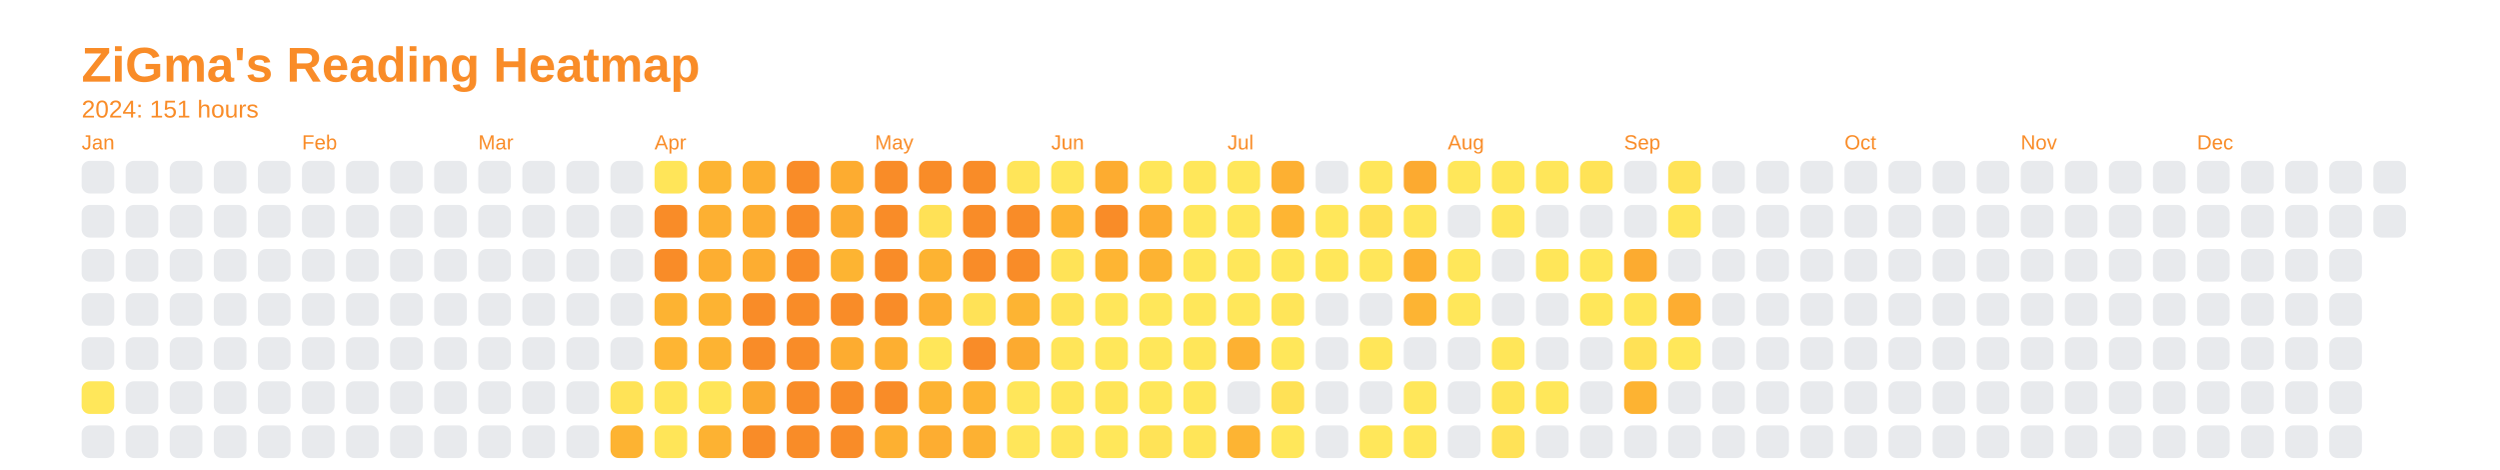
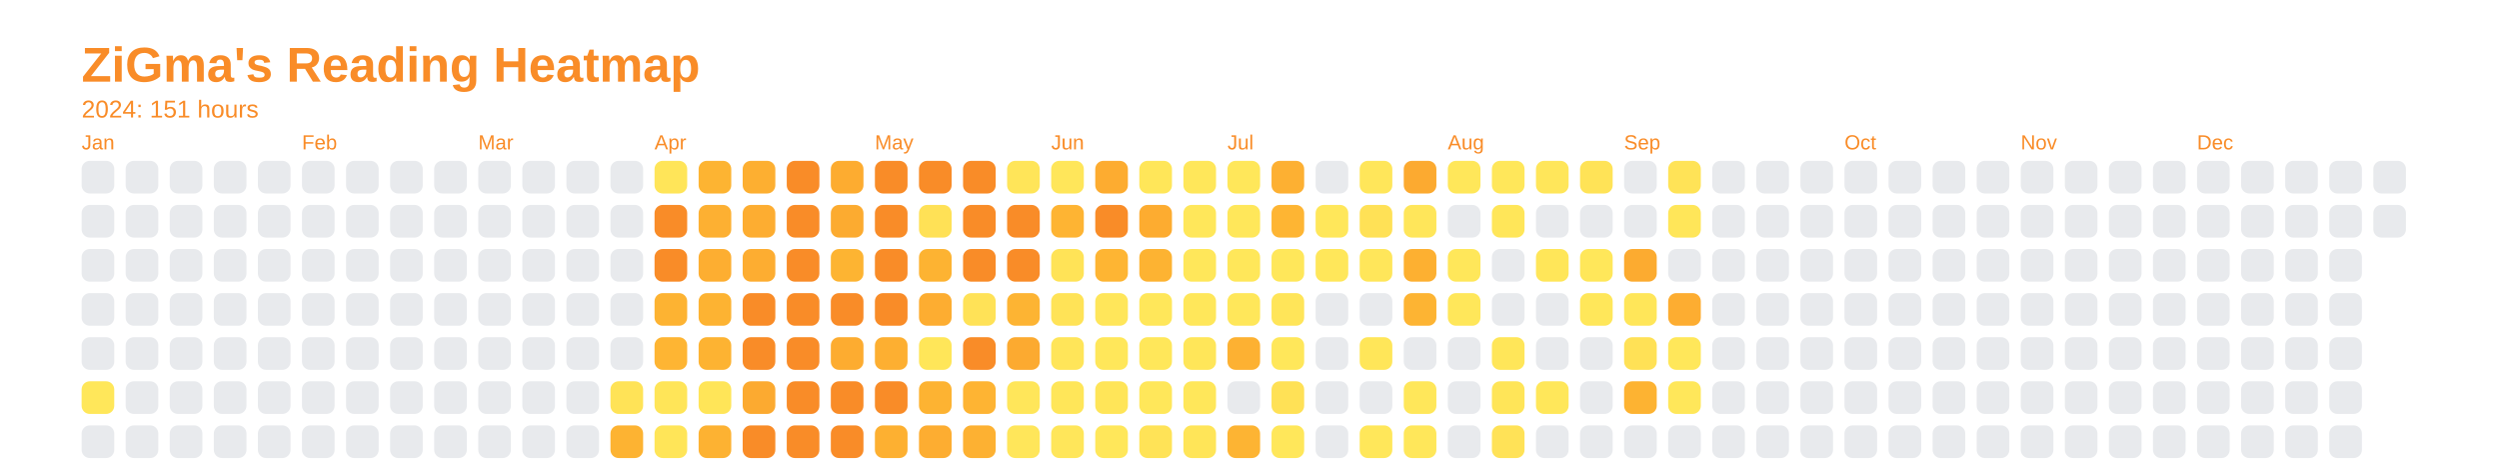
<svg xmlns="http://www.w3.org/2000/svg" baseProfile="full" height="57.5mm" version="1.1" viewBox="0,0,306.2,57.5" width="306.2mm">
  <defs />
  <rect fill="none" height="57.5" width="306.2" x="0" y="0" />
  <text fill="#f98c28" style="font-size:6px; font-family:Arial; font-weight:bold;" x="10" y="10">ZiGma's Reading Heatmap</text>
  <text fill="#f98c28" style="font-size:3px; font-family:Arial;" x="10" y="14.4">2024: 151 hours</text>
  <text fill="#f98c28" style="font-size:2.5px; font-family:Arial" x="10" y="18.3">Jan</text>
  <rect fill="#e8eaed" height="4" rx="1" ry="1" width="4" x="10" y="19.7" />
  <rect fill="#e8eaed" height="4" rx="1" ry="1" width="4" x="10" y="25.1" />
  <rect fill="#e8eaed" height="4" rx="1" ry="1" width="4" x="10" y="30.5" />
  <rect fill="#e8eaed" height="4" rx="1" ry="1" width="4" x="10" y="35.9" />
  <rect fill="#e8eaed" height="4" rx="1" ry="1" width="4" x="10" y="41.3" />
  <rect fill="#ffe75a" height="4" rx="1" ry="1" width="4" x="10" y="46.7" />
  <rect fill="#e8eaed" height="4" rx="1" ry="1" width="4" x="10" y="52.1" />
  <rect fill="#e8eaed" height="4" rx="1" ry="1" width="4" x="15.4" y="19.7" />
  <rect fill="#e8eaed" height="4" rx="1" ry="1" width="4" x="15.4" y="25.1" />
  <rect fill="#e8eaed" height="4" rx="1" ry="1" width="4" x="15.4" y="30.5" />
  <rect fill="#e8eaed" height="4" rx="1" ry="1" width="4" x="15.4" y="35.9" />
  <rect fill="#e8eaed" height="4" rx="1" ry="1" width="4" x="15.4" y="41.3" />
  <rect fill="#e8eaed" height="4" rx="1" ry="1" width="4" x="15.4" y="46.7" />
  <rect fill="#e8eaed" height="4" rx="1" ry="1" width="4" x="15.4" y="52.1" />
  <rect fill="#e8eaed" height="4" rx="1" ry="1" width="4" x="20.8" y="19.7" />
  <rect fill="#e8eaed" height="4" rx="1" ry="1" width="4" x="20.8" y="25.1" />
  <rect fill="#e8eaed" height="4" rx="1" ry="1" width="4" x="20.8" y="30.5" />
  <rect fill="#e8eaed" height="4" rx="1" ry="1" width="4" x="20.8" y="35.9" />
  <rect fill="#e8eaed" height="4" rx="1" ry="1" width="4" x="20.8" y="41.3" />
  <rect fill="#e8eaed" height="4" rx="1" ry="1" width="4" x="20.8" y="46.7" />
  <rect fill="#e8eaed" height="4" rx="1" ry="1" width="4" x="20.8" y="52.1" />
  <rect fill="#e8eaed" height="4" rx="1" ry="1" width="4" x="26.2" y="19.7" />
  <rect fill="#e8eaed" height="4" rx="1" ry="1" width="4" x="26.2" y="25.1" />
  <rect fill="#e8eaed" height="4" rx="1" ry="1" width="4" x="26.2" y="30.5" />
  <rect fill="#e8eaed" height="4" rx="1" ry="1" width="4" x="26.2" y="35.9" />
  <rect fill="#e8eaed" height="4" rx="1" ry="1" width="4" x="26.2" y="41.3" />
  <rect fill="#e8eaed" height="4" rx="1" ry="1" width="4" x="26.2" y="46.7" />
  <rect fill="#e8eaed" height="4" rx="1" ry="1" width="4" x="26.2" y="52.1" />
  <rect fill="#e8eaed" height="4" rx="1" ry="1" width="4" x="31.6" y="19.7" />
  <rect fill="#e8eaed" height="4" rx="1" ry="1" width="4" x="31.6" y="25.1" />
  <rect fill="#e8eaed" height="4" rx="1" ry="1" width="4" x="31.6" y="30.5" />
  <rect fill="#e8eaed" height="4" rx="1" ry="1" width="4" x="31.6" y="35.9" />
  <rect fill="#e8eaed" height="4" rx="1" ry="1" width="4" x="31.6" y="41.3" />
  <rect fill="#e8eaed" height="4" rx="1" ry="1" width="4" x="31.6" y="46.7" />
  <rect fill="#e8eaed" height="4" rx="1" ry="1" width="4" x="31.6" y="52.1" />
  <text fill="#f98c28" style="font-size:2.5px; font-family:Arial" x="37.0" y="18.3">Feb</text>
  <rect fill="#e8eaed" height="4" rx="1" ry="1" width="4" x="37.0" y="19.7" />
  <rect fill="#e8eaed" height="4" rx="1" ry="1" width="4" x="37.0" y="25.1" />
  <rect fill="#e8eaed" height="4" rx="1" ry="1" width="4" x="37.0" y="30.5" />
  <rect fill="#e8eaed" height="4" rx="1" ry="1" width="4" x="37.0" y="35.9" />
  <rect fill="#e8eaed" height="4" rx="1" ry="1" width="4" x="37.0" y="41.3" />
  <rect fill="#e8eaed" height="4" rx="1" ry="1" width="4" x="37.0" y="46.7" />
  <rect fill="#e8eaed" height="4" rx="1" ry="1" width="4" x="37.0" y="52.1" />
  <rect fill="#e8eaed" height="4" rx="1" ry="1" width="4" x="42.4" y="19.7" />
  <rect fill="#e8eaed" height="4" rx="1" ry="1" width="4" x="42.4" y="25.1" />
  <rect fill="#e8eaed" height="4" rx="1" ry="1" width="4" x="42.4" y="30.5" />
  <rect fill="#e8eaed" height="4" rx="1" ry="1" width="4" x="42.4" y="35.9" />
  <rect fill="#e8eaed" height="4" rx="1" ry="1" width="4" x="42.4" y="41.3" />
  <rect fill="#e8eaed" height="4" rx="1" ry="1" width="4" x="42.4" y="46.7" />
  <rect fill="#e8eaed" height="4" rx="1" ry="1" width="4" x="42.4" y="52.1" />
  <rect fill="#e8eaed" height="4" rx="1" ry="1" width="4" x="47.8" y="19.7" />
  <rect fill="#e8eaed" height="4" rx="1" ry="1" width="4" x="47.8" y="25.1" />
  <rect fill="#e8eaed" height="4" rx="1" ry="1" width="4" x="47.8" y="30.5" />
  <rect fill="#e8eaed" height="4" rx="1" ry="1" width="4" x="47.8" y="35.9" />
  <rect fill="#e8eaed" height="4" rx="1" ry="1" width="4" x="47.8" y="41.3" />
  <rect fill="#e8eaed" height="4" rx="1" ry="1" width="4" x="47.8" y="46.7" />
  <rect fill="#e8eaed" height="4" rx="1" ry="1" width="4" x="47.8" y="52.1" />
  <rect fill="#e8eaed" height="4" rx="1" ry="1" width="4" x="53.2" y="19.7" />
  <rect fill="#e8eaed" height="4" rx="1" ry="1" width="4" x="53.2" y="25.1" />
  <rect fill="#e8eaed" height="4" rx="1" ry="1" width="4" x="53.2" y="30.5" />
  <rect fill="#e8eaed" height="4" rx="1" ry="1" width="4" x="53.2" y="35.9" />
  <rect fill="#e8eaed" height="4" rx="1" ry="1" width="4" x="53.2" y="41.3" />
  <rect fill="#e8eaed" height="4" rx="1" ry="1" width="4" x="53.2" y="46.7" />
  <rect fill="#e8eaed" height="4" rx="1" ry="1" width="4" x="53.2" y="52.1" />
  <text fill="#f98c28" style="font-size:2.5px; font-family:Arial" x="58.6" y="18.3">Mar</text>
  <rect fill="#e8eaed" height="4" rx="1" ry="1" width="4" x="58.6" y="19.7" />
  <rect fill="#e8eaed" height="4" rx="1" ry="1" width="4" x="58.6" y="25.1" />
  <rect fill="#e8eaed" height="4" rx="1" ry="1" width="4" x="58.6" y="30.5" />
  <rect fill="#e8eaed" height="4" rx="1" ry="1" width="4" x="58.6" y="35.9" />
  <rect fill="#e8eaed" height="4" rx="1" ry="1" width="4" x="58.6" y="41.3" />
  <rect fill="#e8eaed" height="4" rx="1" ry="1" width="4" x="58.6" y="46.7" />
  <rect fill="#e8eaed" height="4" rx="1" ry="1" width="4" x="58.6" y="52.1" />
  <rect fill="#e8eaed" height="4" rx="1" ry="1" width="4" x="64" y="19.7" />
  <rect fill="#e8eaed" height="4" rx="1" ry="1" width="4" x="64" y="25.1" />
  <rect fill="#e8eaed" height="4" rx="1" ry="1" width="4" x="64" y="30.5" />
  <rect fill="#e8eaed" height="4" rx="1" ry="1" width="4" x="64" y="35.9" />
  <rect fill="#e8eaed" height="4" rx="1" ry="1" width="4" x="64" y="41.3" />
  <rect fill="#e8eaed" height="4" rx="1" ry="1" width="4" x="64" y="46.7" />
  <rect fill="#e8eaed" height="4" rx="1" ry="1" width="4" x="64" y="52.1" />
  <rect fill="#e8eaed" height="4" rx="1" ry="1" width="4" x="69.4" y="19.7" />
  <rect fill="#e8eaed" height="4" rx="1" ry="1" width="4" x="69.4" y="25.1" />
  <rect fill="#e8eaed" height="4" rx="1" ry="1" width="4" x="69.4" y="30.5" />
  <rect fill="#e8eaed" height="4" rx="1" ry="1" width="4" x="69.4" y="35.9" />
  <rect fill="#e8eaed" height="4" rx="1" ry="1" width="4" x="69.4" y="41.3" />
  <rect fill="#e8eaed" height="4" rx="1" ry="1" width="4" x="69.4" y="46.7" />
  <rect fill="#e8eaed" height="4" rx="1" ry="1" width="4" x="69.4" y="52.1" />
  <rect fill="#e8eaed" height="4" rx="1" ry="1" width="4" x="74.8" y="19.7" />
  <rect fill="#e8eaed" height="4" rx="1" ry="1" width="4" x="74.8" y="25.1" />
  <rect fill="#e8eaed" height="4" rx="1" ry="1" width="4" x="74.8" y="30.5" />
  <rect fill="#e8eaed" height="4" rx="1" ry="1" width="4" x="74.8" y="35.9" />
  <rect fill="#e8eaed" height="4" rx="1" ry="1" width="4" x="74.8" y="41.3" />
  <rect fill="#ffe357" height="4" rx="1" ry="1" width="4" x="74.8" y="46.7" />
  <rect fill="#fdb332" height="4" rx="1" ry="1" width="4" x="74.8" y="52.1" />
  <text fill="#f98c28" style="font-size:2.5px; font-family:Arial" x="80.2" y="18.3">Apr</text>
  <rect fill="#ffe559" height="4" rx="1" ry="1" width="4" x="80.2" y="19.7" />
  <rect fill="#f98c28" height="4" rx="1" ry="1" width="4" x="80.2" y="25.1" />
  <rect fill="#f98c28" height="4" rx="1" ry="1" width="4" x="80.2" y="30.5" />
  <rect fill="#fdb332" height="4" rx="1" ry="1" width="4" x="80.2" y="35.9" />
  <rect fill="#feb533" height="4" rx="1" ry="1" width="4" x="80.2" y="41.3" />
  <rect fill="#ffe558" height="4" rx="1" ry="1" width="4" x="80.2" y="46.7" />
  <rect fill="#ffe558" height="4" rx="1" ry="1" width="4" x="80.2" y="52.1" />
  <rect fill="#fdb432" height="4" rx="1" ry="1" width="4" x="85.6" y="19.7" />
  <rect fill="#fdb032" height="4" rx="1" ry="1" width="4" x="85.6" y="25.1" />
  <rect fill="#fdae31" height="4" rx="1" ry="1" width="4" x="85.6" y="30.5" />
  <rect fill="#fdb332" height="4" rx="1" ry="1" width="4" x="85.6" y="35.9" />
  <rect fill="#fdb332" height="4" rx="1" ry="1" width="4" x="85.6" y="41.3" />
  <rect fill="#ffe558" height="4" rx="1" ry="1" width="4" x="85.6" y="46.7" />
  <rect fill="#fdb232" height="4" rx="1" ry="1" width="4" x="85.6" y="52.1" />
  <rect fill="#fdaf31" height="4" rx="1" ry="1" width="4" x="91" y="19.7" />
  <rect fill="#fdad31" height="4" rx="1" ry="1" width="4" x="91" y="25.1" />
  <rect fill="#fdad31" height="4" rx="1" ry="1" width="4" x="91" y="30.5" />
  <rect fill="#f98c28" height="4" rx="1" ry="1" width="4" x="91" y="35.9" />
  <rect fill="#f98c28" height="4" rx="1" ry="1" width="4" x="91" y="41.3" />
  <rect fill="#fcaa30" height="4" rx="1" ry="1" width="4" x="91" y="46.7" />
  <rect fill="#f98c28" height="4" rx="1" ry="1" width="4" x="91" y="52.1" />
  <rect fill="#f98c28" height="4" rx="1" ry="1" width="4" x="96.4" y="19.7" />
  <rect fill="#f98c28" height="4" rx="1" ry="1" width="4" x="96.4" y="25.1" />
  <rect fill="#f98c28" height="4" rx="1" ry="1" width="4" x="96.4" y="30.5" />
  <rect fill="#f98c28" height="4" rx="1" ry="1" width="4" x="96.4" y="35.9" />
  <rect fill="#f98c28" height="4" rx="1" ry="1" width="4" x="96.4" y="41.3" />
  <rect fill="#f98c28" height="4" rx="1" ry="1" width="4" x="96.4" y="46.7" />
  <rect fill="#f98c28" height="4" rx="1" ry="1" width="4" x="96.4" y="52.1" />
  <rect fill="#fdac30" height="4" rx="1" ry="1" width="4" x="101.8" y="19.7" />
  <rect fill="#fcab30" height="4" rx="1" ry="1" width="4" x="101.8" y="25.1" />
  <rect fill="#fdb432" height="4" rx="1" ry="1" width="4" x="101.8" y="30.5" />
  <rect fill="#f98c28" height="4" rx="1" ry="1" width="4" x="101.8" y="35.9" />
  <rect fill="#fdac30" height="4" rx="1" ry="1" width="4" x="101.8" y="41.3" />
  <rect fill="#f98c28" height="4" rx="1" ry="1" width="4" x="101.8" y="46.7" />
  <rect fill="#f98c28" height="4" rx="1" ry="1" width="4" x="101.8" y="52.1" />
  <text fill="#f98c28" style="font-size:2.5px; font-family:Arial" x="107.2" y="18.3">May</text>
  <rect fill="#f98c28" height="4" rx="1" ry="1" width="4" x="107.2" y="19.7" />
  <rect fill="#f98c28" height="4" rx="1" ry="1" width="4" x="107.2" y="25.1" />
  <rect fill="#f98c28" height="4" rx="1" ry="1" width="4" x="107.2" y="30.5" />
  <rect fill="#f98c28" height="4" rx="1" ry="1" width="4" x="107.2" y="35.9" />
  <rect fill="#fdaf31" height="4" rx="1" ry="1" width="4" x="107.2" y="41.3" />
  <rect fill="#f98c28" height="4" rx="1" ry="1" width="4" x="107.2" y="46.7" />
  <rect fill="#fdb031" height="4" rx="1" ry="1" width="4" x="107.2" y="52.1" />
  <rect fill="#f98c28" height="4" rx="1" ry="1" width="4" x="112.6" y="19.7" />
  <rect fill="#ffe156" height="4" rx="1" ry="1" width="4" x="112.6" y="25.1" />
  <rect fill="#fdb332" height="4" rx="1" ry="1" width="4" x="112.6" y="30.5" />
  <rect fill="#fdad31" height="4" rx="1" ry="1" width="4" x="112.6" y="35.9" />
  <rect fill="#ffe659" height="4" rx="1" ry="1" width="4" x="112.6" y="41.3" />
  <rect fill="#fdb332" height="4" rx="1" ry="1" width="4" x="112.6" y="46.7" />
  <rect fill="#fdad31" height="4" rx="1" ry="1" width="4" x="112.6" y="52.1" />
  <rect fill="#f98c28" height="4" rx="1" ry="1" width="4" x="118" y="19.7" />
  <rect fill="#f98c28" height="4" rx="1" ry="1" width="4" x="118" y="25.1" />
  <rect fill="#f98c28" height="4" rx="1" ry="1" width="4" x="118" y="30.5" />
  <rect fill="#ffe257" height="4" rx="1" ry="1" width="4" x="118" y="35.9" />
  <rect fill="#f98c28" height="4" rx="1" ry="1" width="4" x="118" y="41.3" />
  <rect fill="#feb433" height="4" rx="1" ry="1" width="4" x="118" y="46.7" />
  <rect fill="#fdb132" height="4" rx="1" ry="1" width="4" x="118" y="52.1" />
  <rect fill="#ffe559" height="4" rx="1" ry="1" width="4" x="123.4" y="19.7" />
  <rect fill="#f98c28" height="4" rx="1" ry="1" width="4" x="123.4" y="25.1" />
  <rect fill="#f98c28" height="4" rx="1" ry="1" width="4" x="123.4" y="30.5" />
  <rect fill="#fdb433" height="4" rx="1" ry="1" width="4" x="123.4" y="35.9" />
  <rect fill="#fcaa30" height="4" rx="1" ry="1" width="4" x="123.4" y="41.3" />
  <rect fill="#ffe65a" height="4" rx="1" ry="1" width="4" x="123.4" y="46.7" />
  <rect fill="#ffe65a" height="4" rx="1" ry="1" width="4" x="123.4" y="52.1" />
  <text fill="#f98c28" style="font-size:2.5px; font-family:Arial" x="128.8" y="18.3">Jun</text>
  <rect fill="#ffe65a" height="4" rx="1" ry="1" width="4" x="128.8" y="19.7" />
  <rect fill="#feb433" height="4" rx="1" ry="1" width="4" x="128.8" y="25.1" />
  <rect fill="#ffe357" height="4" rx="1" ry="1" width="4" x="128.8" y="30.5" />
  <rect fill="#ffe357" height="4" rx="1" ry="1" width="4" x="128.8" y="35.9" />
  <rect fill="#ffe559" height="4" rx="1" ry="1" width="4" x="128.8" y="41.3" />
  <rect fill="#ffe659" height="4" rx="1" ry="1" width="4" x="128.8" y="46.7" />
  <rect fill="#ffe65a" height="4" rx="1" ry="1" width="4" x="128.8" y="52.1" />
  <rect fill="#fdac30" height="4" rx="1" ry="1" width="4" x="134.2" y="19.7" />
  <rect fill="#f98c28" height="4" rx="1" ry="1" width="4" x="134.2" y="25.1" />
  <rect fill="#feb533" height="4" rx="1" ry="1" width="4" x="134.2" y="30.5" />
  <rect fill="#ffe65a" height="4" rx="1" ry="1" width="4" x="134.2" y="35.9" />
  <rect fill="#ffe75a" height="4" rx="1" ry="1" width="4" x="134.2" y="41.3" />
  <rect fill="#ffe558" height="4" rx="1" ry="1" width="4" x="134.2" y="46.7" />
  <rect fill="#ffe75a" height="4" rx="1" ry="1" width="4" x="134.2" y="52.1" />
  <rect fill="#ffe659" height="4" rx="1" ry="1" width="4" x="139.6" y="19.7" />
  <rect fill="#fdac30" height="4" rx="1" ry="1" width="4" x="139.6" y="25.1" />
  <rect fill="#fdb332" height="4" rx="1" ry="1" width="4" x="139.6" y="30.5" />
  <rect fill="#ffe75a" height="4" rx="1" ry="1" width="4" x="139.6" y="35.9" />
  <rect fill="#ffe75a" height="4" rx="1" ry="1" width="4" x="139.6" y="41.3" />
  <rect fill="#ffe75a" height="4" rx="1" ry="1" width="4" x="139.6" y="46.7" />
  <rect fill="#ffe357" height="4" rx="1" ry="1" width="4" x="139.6" y="52.1" />
  <rect fill="#ffe75a" height="4" rx="1" ry="1" width="4" x="145" y="19.7" />
  <rect fill="#ffe75a" height="4" rx="1" ry="1" width="4" x="145" y="25.1" />
  <rect fill="#ffe75a" height="4" rx="1" ry="1" width="4" x="145" y="30.5" />
  <rect fill="#ffe75a" height="4" rx="1" ry="1" width="4" x="145" y="35.9" />
  <rect fill="#ffe659" height="4" rx="1" ry="1" width="4" x="145" y="41.3" />
  <rect fill="#ffe75a" height="4" rx="1" ry="1" width="4" x="145" y="46.7" />
  <rect fill="#ffe558" height="4" rx="1" ry="1" width="4" x="145" y="52.1" />
  <text fill="#f98c28" style="font-size:2.5px; font-family:Arial" x="150.4" y="18.3">Jul</text>
  <rect fill="#ffe75a" height="4" rx="1" ry="1" width="4" x="150.4" y="19.7" />
  <rect fill="#ffe75a" height="4" rx="1" ry="1" width="4" x="150.4" y="25.1" />
  <rect fill="#ffe75a" height="4" rx="1" ry="1" width="4" x="150.4" y="30.5" />
  <rect fill="#ffe75a" height="4" rx="1" ry="1" width="4" x="150.4" y="35.9" />
  <rect fill="#fdb132" height="4" rx="1" ry="1" width="4" x="150.4" y="41.3" />
  <rect fill="#e8eaed" height="4" rx="1" ry="1" width="4" x="150.4" y="46.7" />
  <rect fill="#fdb433" height="4" rx="1" ry="1" width="4" x="150.4" y="52.1" />
  <rect fill="#fdb032" height="4" rx="1" ry="1" width="4" x="155.8" y="19.7" />
  <rect fill="#feb533" height="4" rx="1" ry="1" width="4" x="155.8" y="25.1" />
  <rect fill="#ffe75a" height="4" rx="1" ry="1" width="4" x="155.8" y="30.5" />
  <rect fill="#ffe559" height="4" rx="1" ry="1" width="4" x="155.8" y="35.9" />
  <rect fill="#ffe75a" height="4" rx="1" ry="1" width="4" x="155.8" y="41.3" />
  <rect fill="#ffe156" height="4" rx="1" ry="1" width="4" x="155.8" y="46.7" />
  <rect fill="#ffe75a" height="4" rx="1" ry="1" width="4" x="155.8" y="52.1" />
  <rect fill="#e8eaed" height="4" rx="1" ry="1" width="4" x="161.2" y="19.7" />
  <rect fill="#ffe75a" height="4" rx="1" ry="1" width="4" x="161.2" y="25.1" />
  <rect fill="#ffe75a" height="4" rx="1" ry="1" width="4" x="161.2" y="30.5" />
  <rect fill="#e8eaed" height="4" rx="1" ry="1" width="4" x="161.2" y="35.9" />
  <rect fill="#e8eaed" height="4" rx="1" ry="1" width="4" x="161.2" y="41.3" />
  <rect fill="#e8eaed" height="4" rx="1" ry="1" width="4" x="161.2" y="46.7" />
  <rect fill="#e8eaed" height="4" rx="1" ry="1" width="4" x="161.2" y="52.1" />
  <rect fill="#ffe65a" height="4" rx="1" ry="1" width="4" x="166.6" y="19.7" />
  <rect fill="#ffe156" height="4" rx="1" ry="1" width="4" x="166.6" y="25.1" />
  <rect fill="#ffe65a" height="4" rx="1" ry="1" width="4" x="166.6" y="30.5" />
  <rect fill="#e8eaed" height="4" rx="1" ry="1" width="4" x="166.6" y="35.9" />
  <rect fill="#ffe659" height="4" rx="1" ry="1" width="4" x="166.6" y="41.3" />
  <rect fill="#e8eaed" height="4" rx="1" ry="1" width="4" x="166.6" y="46.7" />
  <rect fill="#ffe75a" height="4" rx="1" ry="1" width="4" x="166.6" y="52.1" />
  <rect fill="#fcaa30" height="4" rx="1" ry="1" width="4" x="172" y="19.7" />
  <rect fill="#ffe65a" height="4" rx="1" ry="1" width="4" x="172" y="25.1" />
  <rect fill="#fdb031" height="4" rx="1" ry="1" width="4" x="172" y="30.5" />
  <rect fill="#fdb433" height="4" rx="1" ry="1" width="4" x="172" y="35.9" />
  <rect fill="#e8eaed" height="4" rx="1" ry="1" width="4" x="172" y="41.3" />
  <rect fill="#ffe75a" height="4" rx="1" ry="1" width="4" x="172" y="46.7" />
  <rect fill="#ffe75a" height="4" rx="1" ry="1" width="4" x="172" y="52.1" />
  <text fill="#f98c28" style="font-size:2.5px; font-family:Arial" x="177.4" y="18.3">Aug</text>
  <rect fill="#ffe75a" height="4" rx="1" ry="1" width="4" x="177.4" y="19.7" />
  <rect fill="#e8eaed" height="4" rx="1" ry="1" width="4" x="177.4" y="25.1" />
  <rect fill="#ffe75a" height="4" rx="1" ry="1" width="4" x="177.4" y="30.5" />
  <rect fill="#ffe75a" height="4" rx="1" ry="1" width="4" x="177.4" y="35.9" />
  <rect fill="#e8eaed" height="4" rx="1" ry="1" width="4" x="177.4" y="41.3" />
  <rect fill="#e8eaed" height="4" rx="1" ry="1" width="4" x="177.4" y="46.7" />
  <rect fill="#e8eaed" height="4" rx="1" ry="1" width="4" x="177.4" y="52.1" />
  <rect fill="#ffe75a" height="4" rx="1" ry="1" width="4" x="182.8" y="19.7" />
  <rect fill="#ffe659" height="4" rx="1" ry="1" width="4" x="182.8" y="25.1" />
  <rect fill="#e8eaed" height="4" rx="1" ry="1" width="4" x="182.8" y="30.5" />
  <rect fill="#e8eaed" height="4" rx="1" ry="1" width="4" x="182.8" y="35.9" />
  <rect fill="#ffe659" height="4" rx="1" ry="1" width="4" x="182.8" y="41.3" />
  <rect fill="#ffe558" height="4" rx="1" ry="1" width="4" x="182.8" y="46.7" />
  <rect fill="#ffe257" height="4" rx="1" ry="1" width="4" x="182.8" y="52.1" />
  <rect fill="#ffe65a" height="4" rx="1" ry="1" width="4" x="188.2" y="19.7" />
  <rect fill="#e8eaed" height="4" rx="1" ry="1" width="4" x="188.2" y="25.1" />
  <rect fill="#ffe659" height="4" rx="1" ry="1" width="4" x="188.2" y="30.5" />
  <rect fill="#e8eaed" height="4" rx="1" ry="1" width="4" x="188.2" y="35.9" />
  <rect fill="#e8eaed" height="4" rx="1" ry="1" width="4" x="188.2" y="41.3" />
  <rect fill="#ffe75a" height="4" rx="1" ry="1" width="4" x="188.2" y="46.7" />
  <rect fill="#e8eaed" height="4" rx="1" ry="1" width="4" x="188.2" y="52.1" />
  <rect fill="#ffe357" height="4" rx="1" ry="1" width="4" x="193.6" y="19.7" />
  <rect fill="#e8eaed" height="4" rx="1" ry="1" width="4" x="193.6" y="25.1" />
  <rect fill="#ffe75a" height="4" rx="1" ry="1" width="4" x="193.6" y="30.5" />
  <rect fill="#ffe75a" height="4" rx="1" ry="1" width="4" x="193.6" y="35.9" />
  <rect fill="#e8eaed" height="4" rx="1" ry="1" width="4" x="193.6" y="41.3" />
  <rect fill="#e8eaed" height="4" rx="1" ry="1" width="4" x="193.6" y="46.7" />
  <rect fill="#e8eaed" height="4" rx="1" ry="1" width="4" x="193.6" y="52.1" />
  <text fill="#f98c28" style="font-size:2.5px; font-family:Arial" x="199" y="18.3">Sep</text>
  <rect fill="#e8eaed" height="4" rx="1" ry="1" width="4" x="199" y="19.7" />
  <rect fill="#e8eaed" height="4" rx="1" ry="1" width="4" x="199" y="25.1" />
  <rect fill="#fcab30" height="4" rx="1" ry="1" width="4" x="199" y="30.5" />
  <rect fill="#ffe659" height="4" rx="1" ry="1" width="4" x="199" y="35.9" />
  <rect fill="#ffe156" height="4" rx="1" ry="1" width="4" x="199" y="41.3" />
  <rect fill="#fdb332" height="4" rx="1" ry="1" width="4" x="199" y="46.7" />
  <rect fill="#e8eaed" height="4" rx="1" ry="1" width="4" x="199" y="52.1" />
  <rect fill="#ffe357" height="4" rx="1" ry="1" width="4" x="204.4" y="19.7" />
  <rect fill="#ffe659" height="4" rx="1" ry="1" width="4" x="204.4" y="25.1" />
  <rect fill="#e8eaed" height="4" rx="1" ry="1" width="4" x="204.4" y="30.5" />
  <rect fill="#fdad31" height="4" rx="1" ry="1" width="4" x="204.4" y="35.9" />
  <rect fill="#ffe75a" height="4" rx="1" ry="1" width="4" x="204.4" y="41.3" />
-   <rect fill="#e8eaed" height="4" rx="1" ry="1" width="4" x="204.4" y="46.7" />
+   <rect fill="#ffe75a" height="4" rx="1" ry="1" width="4" x="204.4" y="46.7" />
  <rect fill="#e8eaed" height="4" rx="1" ry="1" width="4" x="204.4" y="52.1" />
  <rect fill="#e8eaed" height="4" rx="1" ry="1" width="4" x="209.8" y="19.7" />
  <rect fill="#e8eaed" height="4" rx="1" ry="1" width="4" x="209.8" y="25.1" />
  <rect fill="#e8eaed" height="4" rx="1" ry="1" width="4" x="209.8" y="30.5" />
  <rect fill="#e8eaed" height="4" rx="1" ry="1" width="4" x="209.8" y="35.9" />
  <rect fill="#e8eaed" height="4" rx="1" ry="1" width="4" x="209.8" y="41.3" />
  <rect fill="#e8eaed" height="4" rx="1" ry="1" width="4" x="209.8" y="46.7" />
  <rect fill="#e8eaed" height="4" rx="1" ry="1" width="4" x="209.8" y="52.1" />
  <rect fill="#e8eaed" height="4" rx="1" ry="1" width="4" x="215.2" y="19.7" />
  <rect fill="#e8eaed" height="4" rx="1" ry="1" width="4" x="215.2" y="25.1" />
  <rect fill="#e8eaed" height="4" rx="1" ry="1" width="4" x="215.2" y="30.5" />
  <rect fill="#e8eaed" height="4" rx="1" ry="1" width="4" x="215.2" y="35.9" />
  <rect fill="#e8eaed" height="4" rx="1" ry="1" width="4" x="215.2" y="41.3" />
  <rect fill="#e8eaed" height="4" rx="1" ry="1" width="4" x="215.2" y="46.7" />
  <rect fill="#e8eaed" height="4" rx="1" ry="1" width="4" x="215.2" y="52.1" />
  <rect fill="#e8eaed" height="4" rx="1" ry="1" width="4" x="220.6" y="19.7" />
  <rect fill="#e8eaed" height="4" rx="1" ry="1" width="4" x="220.6" y="25.1" />
  <rect fill="#e8eaed" height="4" rx="1" ry="1" width="4" x="220.6" y="30.5" />
  <rect fill="#e8eaed" height="4" rx="1" ry="1" width="4" x="220.6" y="35.9" />
  <rect fill="#e8eaed" height="4" rx="1" ry="1" width="4" x="220.6" y="41.3" />
  <rect fill="#e8eaed" height="4" rx="1" ry="1" width="4" x="220.6" y="46.7" />
  <rect fill="#e8eaed" height="4" rx="1" ry="1" width="4" x="220.6" y="52.1" />
  <text fill="#f98c28" style="font-size:2.5px; font-family:Arial" x="226" y="18.3">Oct</text>
  <rect fill="#e8eaed" height="4" rx="1" ry="1" width="4" x="226" y="19.7" />
  <rect fill="#e8eaed" height="4" rx="1" ry="1" width="4" x="226" y="25.1" />
  <rect fill="#e8eaed" height="4" rx="1" ry="1" width="4" x="226" y="30.5" />
  <rect fill="#e8eaed" height="4" rx="1" ry="1" width="4" x="226" y="35.9" />
  <rect fill="#e8eaed" height="4" rx="1" ry="1" width="4" x="226" y="41.3" />
  <rect fill="#e8eaed" height="4" rx="1" ry="1" width="4" x="226" y="46.7" />
  <rect fill="#e8eaed" height="4" rx="1" ry="1" width="4" x="226" y="52.1" />
  <rect fill="#e8eaed" height="4" rx="1" ry="1" width="4" x="231.4" y="19.7" />
  <rect fill="#e8eaed" height="4" rx="1" ry="1" width="4" x="231.4" y="25.1" />
  <rect fill="#e8eaed" height="4" rx="1" ry="1" width="4" x="231.4" y="30.5" />
  <rect fill="#e8eaed" height="4" rx="1" ry="1" width="4" x="231.4" y="35.9" />
  <rect fill="#e8eaed" height="4" rx="1" ry="1" width="4" x="231.4" y="41.3" />
  <rect fill="#e8eaed" height="4" rx="1" ry="1" width="4" x="231.4" y="46.7" />
  <rect fill="#e8eaed" height="4" rx="1" ry="1" width="4" x="231.4" y="52.1" />
  <rect fill="#e8eaed" height="4" rx="1" ry="1" width="4" x="236.8" y="19.7" />
  <rect fill="#e8eaed" height="4" rx="1" ry="1" width="4" x="236.8" y="25.1" />
  <rect fill="#e8eaed" height="4" rx="1" ry="1" width="4" x="236.8" y="30.5" />
  <rect fill="#e8eaed" height="4" rx="1" ry="1" width="4" x="236.8" y="35.9" />
  <rect fill="#e8eaed" height="4" rx="1" ry="1" width="4" x="236.8" y="41.3" />
  <rect fill="#e8eaed" height="4" rx="1" ry="1" width="4" x="236.8" y="46.7" />
  <rect fill="#e8eaed" height="4" rx="1" ry="1" width="4" x="236.8" y="52.1" />
  <rect fill="#e8eaed" height="4" rx="1" ry="1" width="4" x="242.2" y="19.7" />
  <rect fill="#e8eaed" height="4" rx="1" ry="1" width="4" x="242.2" y="25.1" />
  <rect fill="#e8eaed" height="4" rx="1" ry="1" width="4" x="242.2" y="30.5" />
  <rect fill="#e8eaed" height="4" rx="1" ry="1" width="4" x="242.2" y="35.9" />
  <rect fill="#e8eaed" height="4" rx="1" ry="1" width="4" x="242.2" y="41.3" />
  <rect fill="#e8eaed" height="4" rx="1" ry="1" width="4" x="242.2" y="46.7" />
  <rect fill="#e8eaed" height="4" rx="1" ry="1" width="4" x="242.2" y="52.1" />
  <text fill="#f98c28" style="font-size:2.5px; font-family:Arial" x="247.6" y="18.3">Nov</text>
  <rect fill="#e8eaed" height="4" rx="1" ry="1" width="4" x="247.6" y="19.7" />
  <rect fill="#e8eaed" height="4" rx="1" ry="1" width="4" x="247.6" y="25.1" />
  <rect fill="#e8eaed" height="4" rx="1" ry="1" width="4" x="247.6" y="30.5" />
  <rect fill="#e8eaed" height="4" rx="1" ry="1" width="4" x="247.6" y="35.9" />
  <rect fill="#e8eaed" height="4" rx="1" ry="1" width="4" x="247.6" y="41.3" />
  <rect fill="#e8eaed" height="4" rx="1" ry="1" width="4" x="247.6" y="46.7" />
  <rect fill="#e8eaed" height="4" rx="1" ry="1" width="4" x="247.6" y="52.1" />
  <rect fill="#e8eaed" height="4" rx="1" ry="1" width="4" x="253" y="19.7" />
  <rect fill="#e8eaed" height="4" rx="1" ry="1" width="4" x="253" y="25.1" />
  <rect fill="#e8eaed" height="4" rx="1" ry="1" width="4" x="253" y="30.5" />
  <rect fill="#e8eaed" height="4" rx="1" ry="1" width="4" x="253" y="35.9" />
  <rect fill="#e8eaed" height="4" rx="1" ry="1" width="4" x="253" y="41.3" />
  <rect fill="#e8eaed" height="4" rx="1" ry="1" width="4" x="253" y="46.7" />
  <rect fill="#e8eaed" height="4" rx="1" ry="1" width="4" x="253" y="52.1" />
  <rect fill="#e8eaed" height="4" rx="1" ry="1" width="4" x="258.4" y="19.7" />
  <rect fill="#e8eaed" height="4" rx="1" ry="1" width="4" x="258.4" y="25.1" />
  <rect fill="#e8eaed" height="4" rx="1" ry="1" width="4" x="258.4" y="30.5" />
  <rect fill="#e8eaed" height="4" rx="1" ry="1" width="4" x="258.4" y="35.9" />
  <rect fill="#e8eaed" height="4" rx="1" ry="1" width="4" x="258.4" y="41.3" />
  <rect fill="#e8eaed" height="4" rx="1" ry="1" width="4" x="258.4" y="46.7" />
  <rect fill="#e8eaed" height="4" rx="1" ry="1" width="4" x="258.4" y="52.1" />
  <rect fill="#e8eaed" height="4" rx="1" ry="1" width="4" x="263.8" y="19.7" />
  <rect fill="#e8eaed" height="4" rx="1" ry="1" width="4" x="263.8" y="25.1" />
  <rect fill="#e8eaed" height="4" rx="1" ry="1" width="4" x="263.8" y="30.5" />
  <rect fill="#e8eaed" height="4" rx="1" ry="1" width="4" x="263.8" y="35.9" />
  <rect fill="#e8eaed" height="4" rx="1" ry="1" width="4" x="263.8" y="41.3" />
  <rect fill="#e8eaed" height="4" rx="1" ry="1" width="4" x="263.8" y="46.7" />
  <rect fill="#e8eaed" height="4" rx="1" ry="1" width="4" x="263.8" y="52.1" />
  <text fill="#f98c28" style="font-size:2.5px; font-family:Arial" x="269.2" y="18.3">Dec</text>
  <rect fill="#e8eaed" height="4" rx="1" ry="1" width="4" x="269.2" y="19.7" />
  <rect fill="#e8eaed" height="4" rx="1" ry="1" width="4" x="269.2" y="25.1" />
  <rect fill="#e8eaed" height="4" rx="1" ry="1" width="4" x="269.2" y="30.5" />
  <rect fill="#e8eaed" height="4" rx="1" ry="1" width="4" x="269.2" y="35.9" />
  <rect fill="#e8eaed" height="4" rx="1" ry="1" width="4" x="269.2" y="41.3" />
  <rect fill="#e8eaed" height="4" rx="1" ry="1" width="4" x="269.2" y="46.7" />
  <rect fill="#e8eaed" height="4" rx="1" ry="1" width="4" x="269.2" y="52.1" />
  <rect fill="#e8eaed" height="4" rx="1" ry="1" width="4" x="274.6" y="19.7" />
  <rect fill="#e8eaed" height="4" rx="1" ry="1" width="4" x="274.6" y="25.1" />
  <rect fill="#e8eaed" height="4" rx="1" ry="1" width="4" x="274.6" y="30.5" />
  <rect fill="#e8eaed" height="4" rx="1" ry="1" width="4" x="274.6" y="35.9" />
  <rect fill="#e8eaed" height="4" rx="1" ry="1" width="4" x="274.6" y="41.3" />
  <rect fill="#e8eaed" height="4" rx="1" ry="1" width="4" x="274.6" y="46.7" />
  <rect fill="#e8eaed" height="4" rx="1" ry="1" width="4" x="274.6" y="52.1" />
  <rect fill="#e8eaed" height="4" rx="1" ry="1" width="4" x="280" y="19.7" />
  <rect fill="#e8eaed" height="4" rx="1" ry="1" width="4" x="280" y="25.1" />
  <rect fill="#e8eaed" height="4" rx="1" ry="1" width="4" x="280" y="30.5" />
  <rect fill="#e8eaed" height="4" rx="1" ry="1" width="4" x="280" y="35.9" />
  <rect fill="#e8eaed" height="4" rx="1" ry="1" width="4" x="280" y="41.3" />
  <rect fill="#e8eaed" height="4" rx="1" ry="1" width="4" x="280" y="46.7" />
  <rect fill="#e8eaed" height="4" rx="1" ry="1" width="4" x="280" y="52.1" />
  <rect fill="#e8eaed" height="4" rx="1" ry="1" width="4" x="285.4" y="19.7" />
  <rect fill="#e8eaed" height="4" rx="1" ry="1" width="4" x="285.4" y="25.1" />
  <rect fill="#e8eaed" height="4" rx="1" ry="1" width="4" x="285.4" y="30.5" />
  <rect fill="#e8eaed" height="4" rx="1" ry="1" width="4" x="285.4" y="35.9" />
  <rect fill="#e8eaed" height="4" rx="1" ry="1" width="4" x="285.4" y="41.3" />
  <rect fill="#e8eaed" height="4" rx="1" ry="1" width="4" x="285.4" y="46.7" />
  <rect fill="#e8eaed" height="4" rx="1" ry="1" width="4" x="285.4" y="52.1" />
  <rect fill="#e8eaed" height="4" rx="1" ry="1" width="4" x="290.8" y="19.7" />
  <rect fill="#e8eaed" height="4" rx="1" ry="1" width="4" x="290.8" y="25.1" />
</svg>
